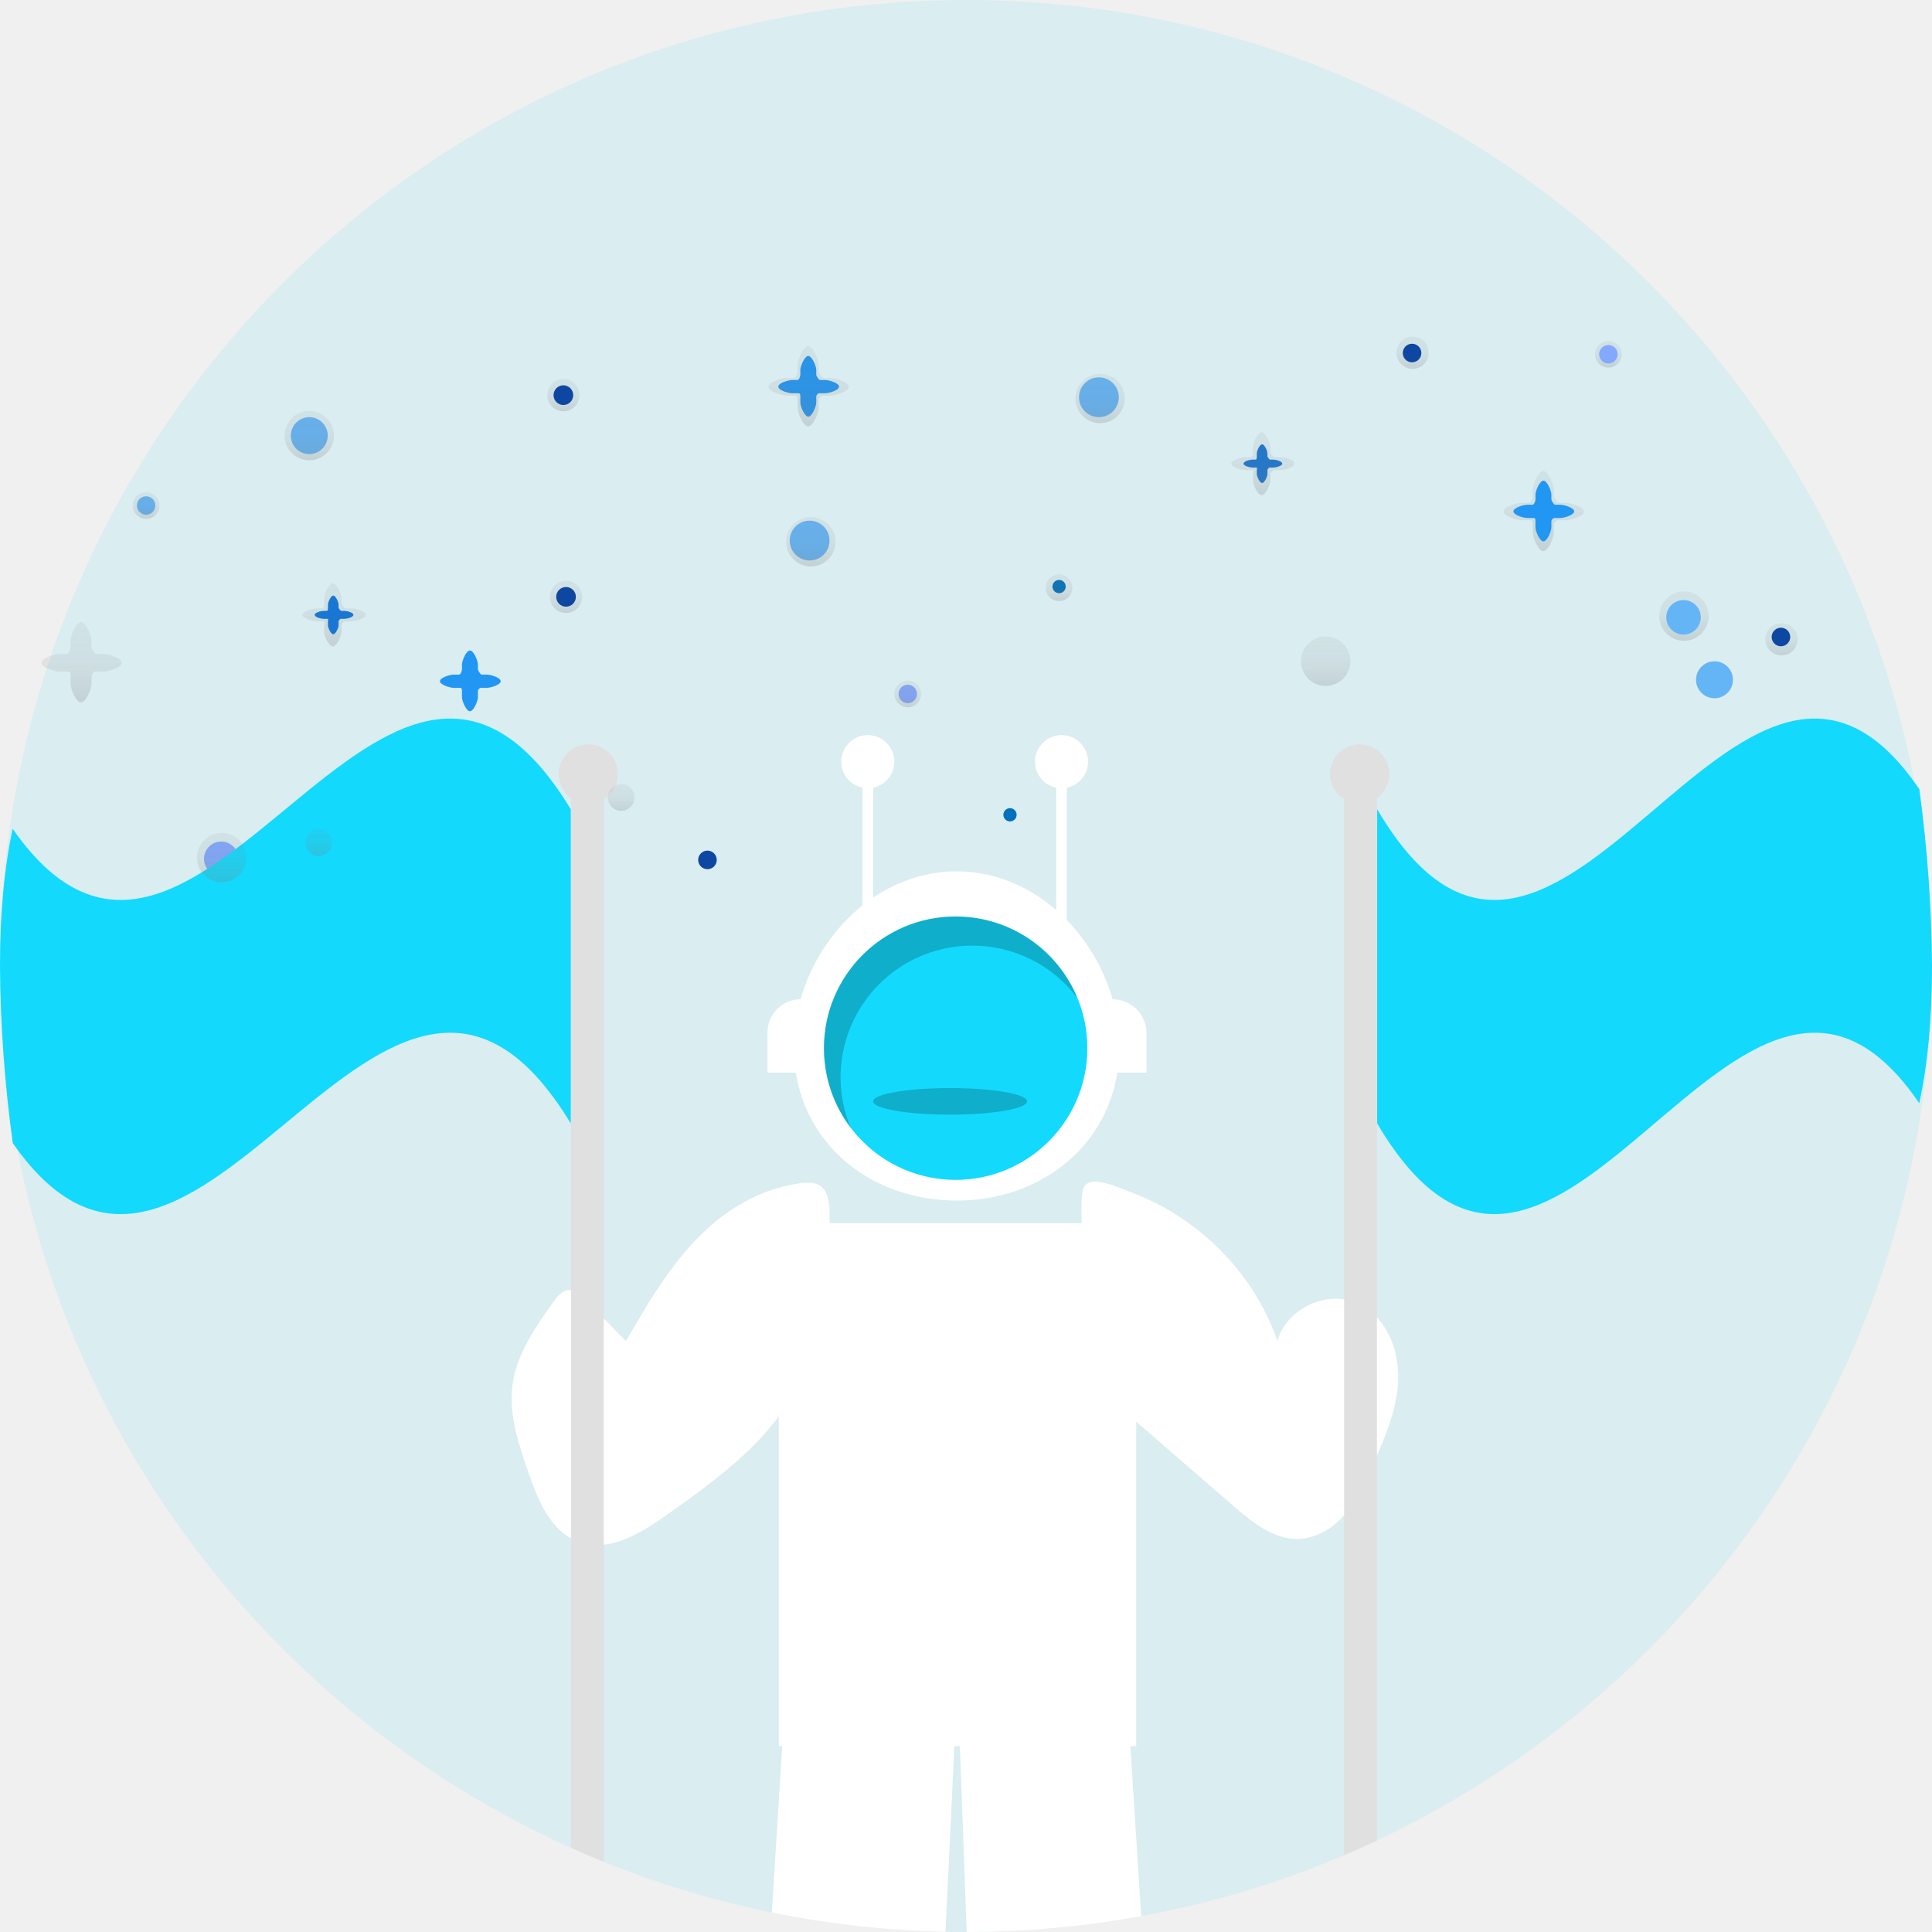
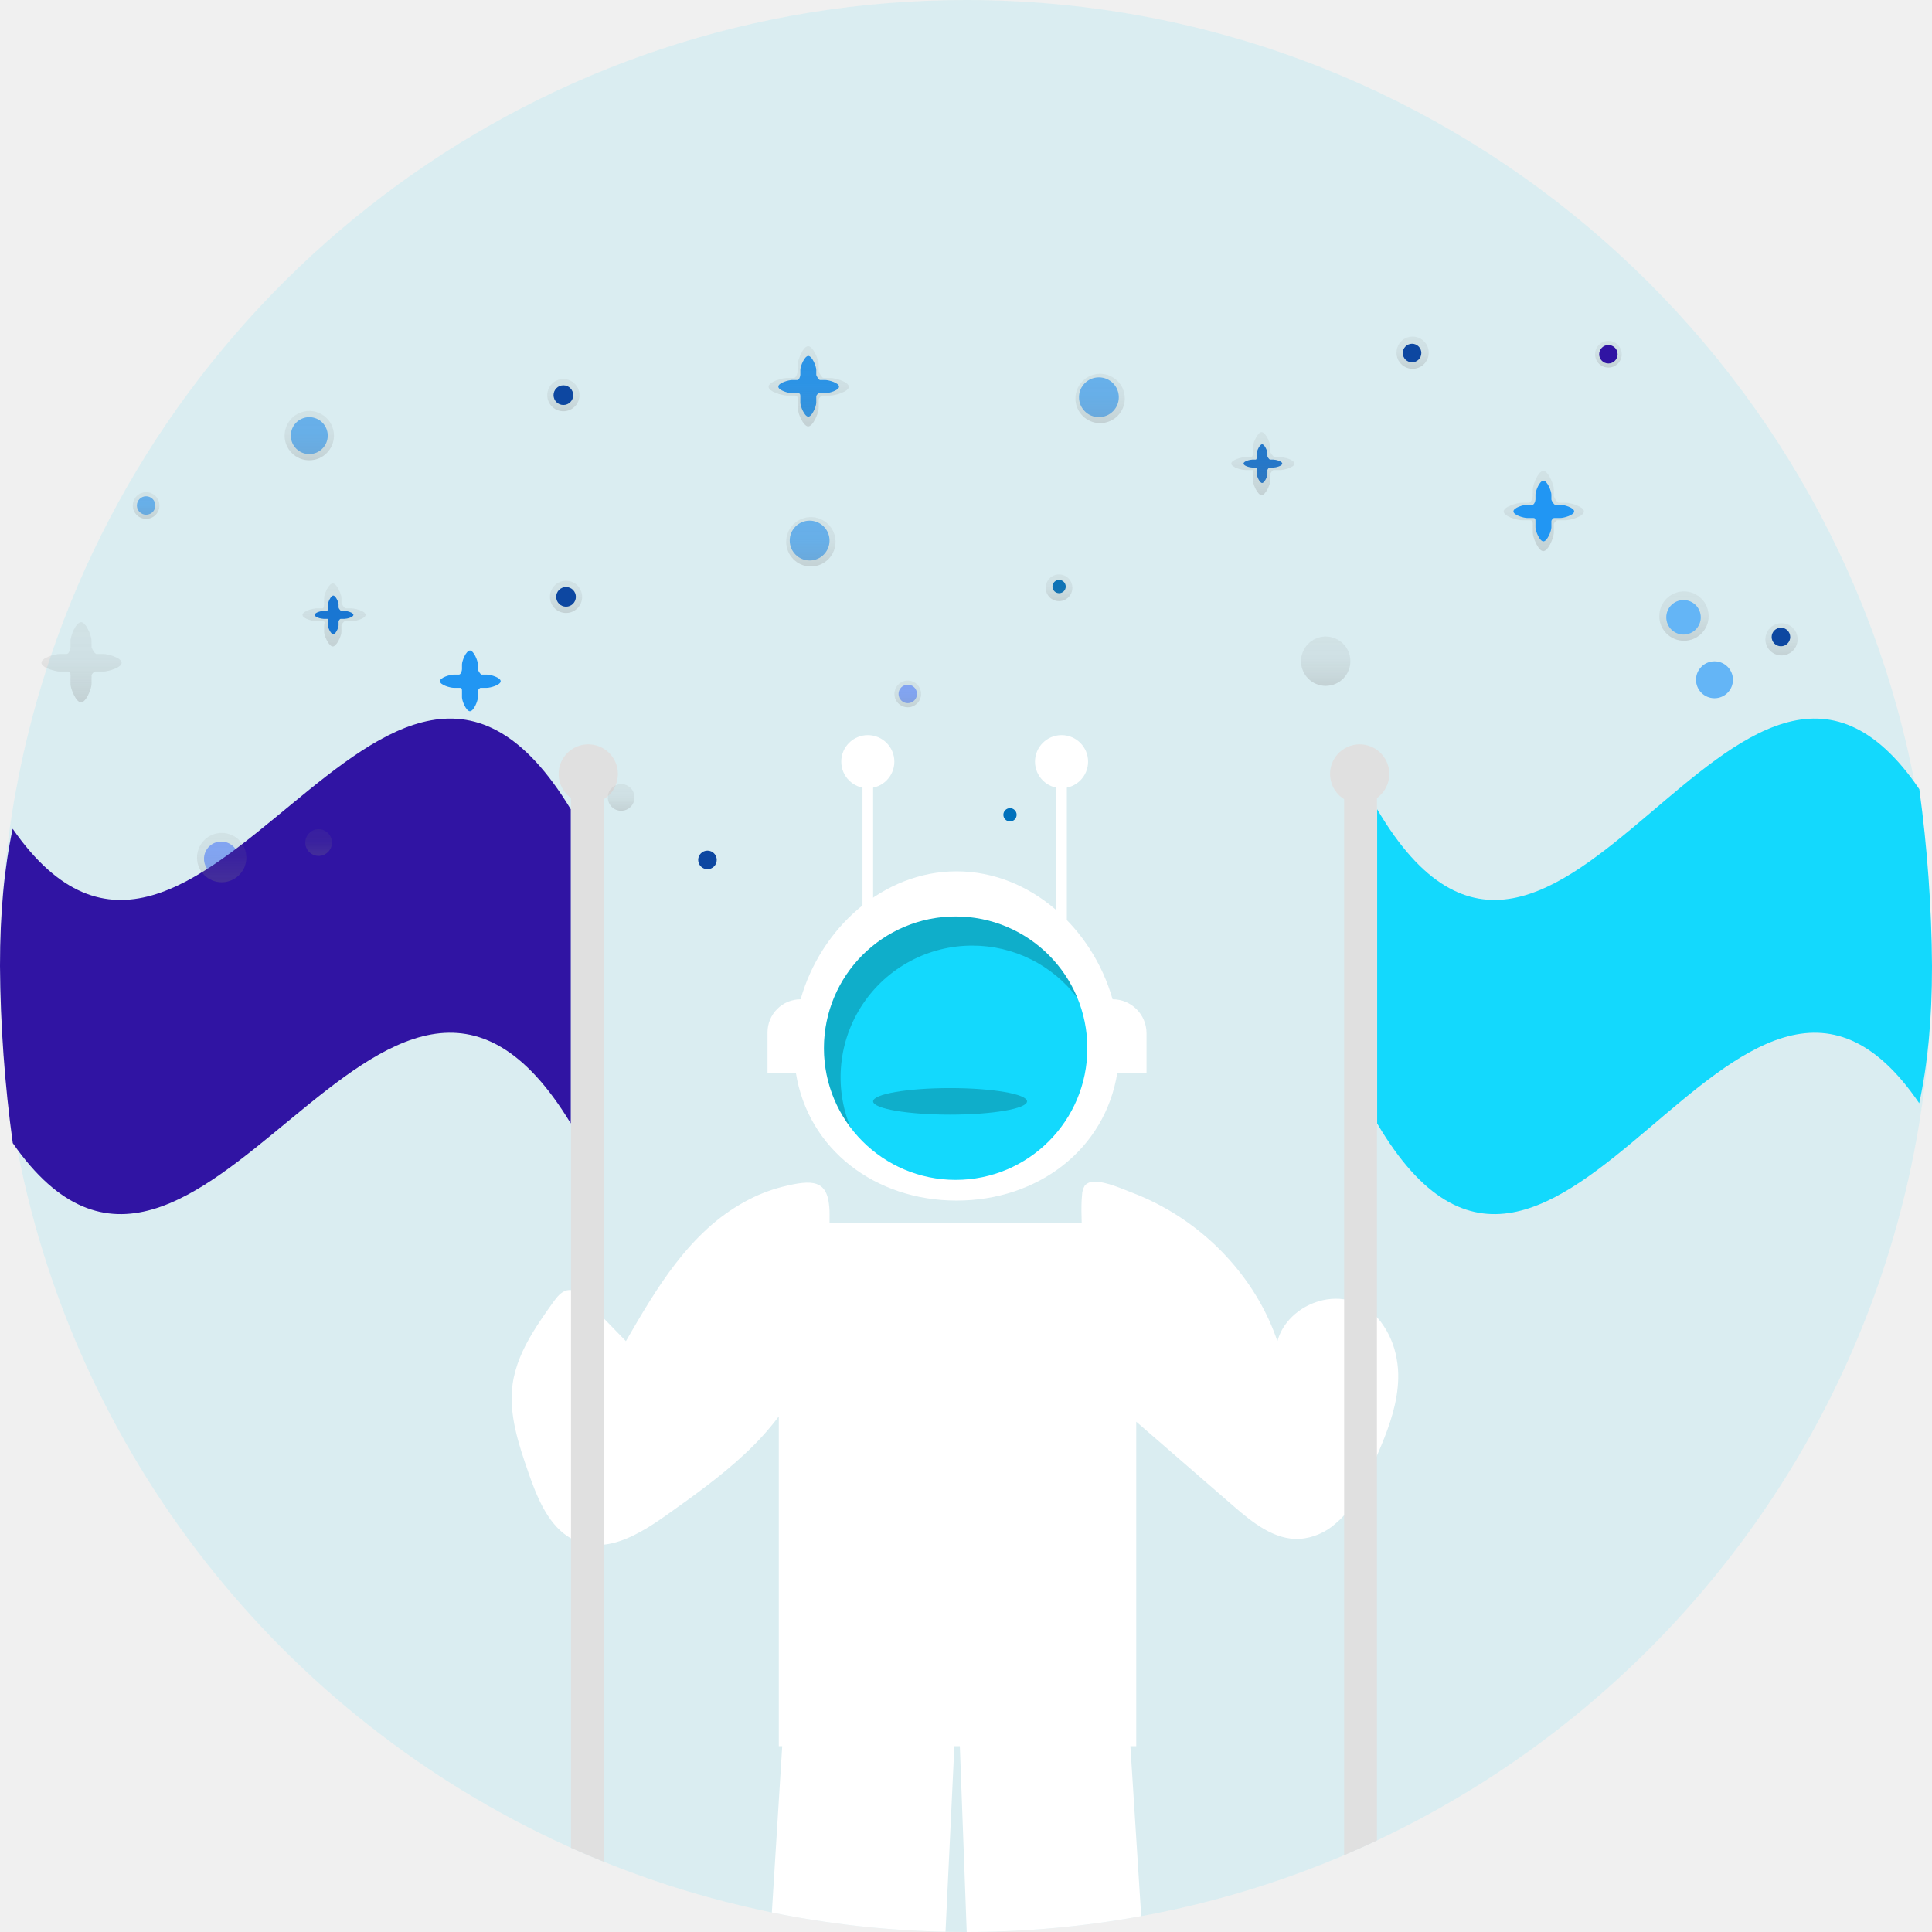
<svg xmlns="http://www.w3.org/2000/svg" xmlns:xlink="http://www.w3.org/1999/xlink" id="f38d0f94-23a8-43eb-bb93-93e646a606c4" data-name="Layer 1" width="728" height="728" viewBox="0 0 728 728">
  <defs>
    <linearGradient id="b4bc5a12-d6f7-4a10-a970-041eb55f3dba" x1="266.721" y1="350.676" x2="266.721" y2="320.446" gradientUnits="userSpaceOnUse">
      <stop offset="0" stop-color="gray" stop-opacity="0.25" />
      <stop offset="0.535" stop-color="gray" stop-opacity="0.12" />
      <stop offset="1" stop-color="gray" stop-opacity="0.1" />
    </linearGradient>
    <linearGradient id="ae34416f-00d0-4d82-8898-13bc62cda4de" x1="540.721" y1="246.676" x2="540.721" y2="216.446" xlink:href="#b4bc5a12-d6f7-4a10-a970-041eb55f3dba" />
    <linearGradient id="bde9d0e3-086e-46a5-9e57-bf92b8f5f234" x1="817.721" y1="293.676" x2="817.721" y2="263.446" xlink:href="#b4bc5a12-d6f7-4a10-a970-041eb55f3dba" />
    <linearGradient id="e5c97b0b-d48e-4d7a-8016-8b86435e36e1" x1="361.871" y1="329.598" x2="361.871" y2="305.824" xlink:href="#b4bc5a12-d6f7-4a10-a970-041eb55f3dba" />
    <linearGradient id="b7d08f71-43f4-4095-96c9-baffa43401dc" x1="711.871" y1="272.598" x2="711.871" y2="248.824" xlink:href="#b4bc5a12-d6f7-4a10-a970-041eb55f3dba" />
    <linearGradient id="bd97b392-9aa7-4641-a6bd-725bd7d7b3ea" x1="212.288" y1="154.969" x2="212.288" y2="142.826" xlink:href="#b4bc5a12-d6f7-4a10-a970-041eb55f3dba" />
    <linearGradient id="ab242aa7-1e8a-4fd9-95e1-036c1d8cfb39" x1="213.288" y1="230.969" x2="213.288" y2="218.826" xlink:href="#b4bc5a12-d6f7-4a10-a970-041eb55f3dba" />
    <linearGradient id="acf55f84-2ff0-4661-973d-4119980e8f20" x1="532.288" y1="138.969" x2="532.288" y2="126.826" xlink:href="#b4bc5a12-d6f7-4a10-a970-041eb55f3dba" />
    <linearGradient id="e392fd56-72db-404c-ac12-80f62311fe79" x1="671.288" y1="246.969" x2="671.288" y2="234.826" xlink:href="#b4bc5a12-d6f7-4a10-a970-041eb55f3dba" />
    <linearGradient id="a46793a6-8246-4f43-a66c-aed8341e26e7" x1="634.538" y1="241.447" x2="634.538" y2="222.849" xlink:href="#b4bc5a12-d6f7-4a10-a970-041eb55f3dba" />
    <linearGradient id="e7927ba0-d558-4723-9031-baaf232641ce" x1="499.538" y1="258.447" x2="499.538" y2="239.849" xlink:href="#b4bc5a12-d6f7-4a10-a970-041eb55f3dba" />
    <linearGradient id="f982fd36-4051-48fb-a2e1-9a6411673f03" x1="414.538" y1="159.447" x2="414.538" y2="140.849" xlink:href="#b4bc5a12-d6f7-4a10-a970-041eb55f3dba" />
    <linearGradient id="b3a76323-2446-4deb-97ae-598e028debf8" x1="305.538" y1="213.447" x2="305.538" y2="194.849" xlink:href="#b4bc5a12-d6f7-4a10-a970-041eb55f3dba" />
    <linearGradient id="e8208f6a-bbdd-4349-9414-f8993ce71372" x1="116.538" y1="173.447" x2="116.538" y2="154.849" xlink:href="#b4bc5a12-d6f7-4a10-a970-041eb55f3dba" />
    <linearGradient id="ab778f5f-949d-41ad-be50-420f48bd634e" x1="83.538" y1="332.447" x2="83.538" y2="313.849" xlink:href="#b4bc5a12-d6f7-4a10-a970-041eb55f3dba" />
    <linearGradient id="a0f4e28c-8c99-44cf-a4be-c2a5344d6d11" x1="606.058" y1="138.508" x2="606.058" y2="128.456" xlink:href="#b4bc5a12-d6f7-4a10-a970-041eb55f3dba" />
    <linearGradient id="afffbbaf-5aff-400b-a5c4-b8b5c923de1d" x1="342.058" y1="266.508" x2="342.058" y2="256.456" xlink:href="#b4bc5a12-d6f7-4a10-a970-041eb55f3dba" />
    <linearGradient id="f7e49974-8afd-4091-abd4-7aabcd1b0071" x1="55.058" y1="195.508" x2="55.058" y2="185.456" xlink:href="#b4bc5a12-d6f7-4a10-a970-041eb55f3dba" />
    <linearGradient id="bb03fb0f-bdf6-44b2-8f81-e92a2a453cde" x1="120.058" y1="322.508" x2="120.058" y2="312.456" xlink:href="#b4bc5a12-d6f7-4a10-a970-041eb55f3dba" />
    <linearGradient id="bac93885-8e57-4c9e-9b9d-56bf7bd46f01" x1="234.058" y1="305.508" x2="234.058" y2="295.456" xlink:href="#b4bc5a12-d6f7-4a10-a970-041eb55f3dba" />
    <linearGradient id="a1705377-2f9f-4436-b0f8-d595ef03a295" x1="399.058" y1="226.508" x2="399.058" y2="216.456" xlink:href="#b4bc5a12-d6f7-4a10-a970-041eb55f3dba" />
  </defs>
  <path d="M964,450a365.939,365.939,0,0,1-4.81,59.32c-.26,1.62-.54,3.24-.83,4.86-20.84,117.17-97.75,214.96-202,264.62-.5.24-1.01.48-1.52.72q-6.105,2.88-12.35,5.54c-1.12.47-2.23.94-3.36,1.4a361.014,361.014,0,0,1-69.93,20.97c-1.06.21-2.12.4-3.18.59A365.283,365.283,0,0,1,600.27,814h-1.01c-1.96,0-3.92-.02-5.87-.07-.37,0-.74,0-1.11-.02a365.116,365.116,0,0,1-65.44-7.26c-1.05-.22-2.1-.44-3.15-.67a359.579,359.579,0,0,1-56.82-17.1c-1.13-.43-2.24-.88-3.36-1.34q-6.24-2.505-12.35-5.26c-.51-.23-1.02-.46-1.52-.69-107.29-48.73-186.76-148-208-267.41-.29-1.62-.57-3.24-.83-4.86a368.101,368.101,0,0,1-.04-118.38c.36-2.25.75-4.51,1.17-6.75a358.92,358.92,0,0,1,11.7-46.44q.75-2.325,1.53-4.65C303.87,189.42,439.86,86,600,86c178.56,0,327.09,128.58,358.06,298.19.42,2.24.81,4.5,1.17,6.75A366.12,366.12,0,0,1,964,450Z" transform="translate(-236 -86)" fill="#13d9fd" opacity="0.1" />
  <path d="M546.894,229.189h-1.942c-.395,0-1.373-1.552-1.373-1.997v-1.804c0-1.408-1.592-5.269-3-5.269s-3,3.862-3,5.269v1.804c0,.635-.49,1.997-1.089,1.997h-1.942c-1.408,0-5.269,1.092-5.269,2.5s3.862,2.5,5.269,2.5h2.315c.733,0,.715.754.715,1.138v2.406c0,1.408,1.592,5.269,3,5.269s3-3.862,3-5.269v-2.406c0-.319.644-1.138.999-1.138h2.315c1.408,0,5.269-1.092,5.269-2.5S548.302,229.189,546.894,229.189Z" transform="translate(-236 -86)" fill="#2196f3" />
  <path d="M274.876,332.428h-2.565c-.522,0-1.814-2.05-1.814-2.639v-2.383c0-1.86-2.104-6.961-3.963-6.961s-3.963,5.101-3.963,6.961v2.383c0,.838-.647,2.639-1.439,2.639h-2.565c-1.86,0-6.961,1.443-6.961,3.303s5.101,3.303,6.961,3.303h3.059c.969,0,.945.996.945,1.504v3.178c0,1.86,2.104,6.961,3.963,6.961s3.963-5.101,3.963-6.961v-3.178c0-.421.85-1.504,1.32-1.504h3.059c1.86,0,6.961-1.443,6.961-3.303S276.735,332.428,274.876,332.428Z" transform="translate(-236 -86)" fill="url(#b4bc5a12-d6f7-4a10-a970-041eb55f3dba)" />
  <path d="M548.876,228.428h-2.565c-.522,0-1.814-2.05-1.814-2.639v-2.383c0-1.86-2.104-6.961-3.963-6.961s-3.963,5.101-3.963,6.961v2.383c0,.838-.647,2.639-1.439,2.639h-2.565c-1.86,0-6.961,1.443-6.961,3.303s5.101,3.303,6.961,3.303h3.059c.969,0,.945.996.945,1.504v3.178c0,1.86,2.104,6.961,3.963,6.961s3.963-5.101,3.963-6.961v-3.178c0-.421.85-1.504,1.32-1.504h3.059c1.86,0,6.961-1.443,6.961-3.303S550.735,228.428,548.876,228.428Z" transform="translate(-236 -86)" fill="url(#ae34416f-00d0-4d82-8898-13bc62cda4de)" />
  <path d="M825.876,275.428h-2.565c-.522,0-1.814-2.05-1.814-2.639v-2.383c0-1.86-2.104-6.961-3.963-6.961s-3.963,5.101-3.963,6.961v2.383c0,.838-.647,2.639-1.439,2.639h-2.565c-1.86,0-6.961,1.443-6.961,3.303s5.101,3.303,6.961,3.303h3.059c.969,0,.945.996.945,1.504v3.178c0,1.86,2.104,6.961,3.963,6.961s3.963-5.101,3.963-6.961v-3.178c0-.421.85-1.504,1.32-1.504h3.059c1.86,0,6.961-1.443,6.961-3.303S827.735,275.428,825.876,275.428Z" transform="translate(-236 -86)" fill="url(#bde9d0e3-086e-46a5-9e57-bf92b8f5f234)" />
  <path d="M715.805,259.189h-1.237c-.252,0-.989-.979-.989-1.263v-1.15c0-.897-1.103-3.358-2-3.358s-2,2.461-2,3.358v1.15c0,.404-.023,1.263-.404,1.263h-1.237c-.897,0-3.358.603-3.358,1.5s2.461,1.5,3.358,1.5h1.476c.467,0,.166.677.166.922v1.533c0,.897,1.103,3.358,2,3.358s2-2.461,2-3.358V263.111c0-.203.524-.922.75-.922h1.476c.897,0,3.358-.603,3.358-1.5S716.702,259.189,715.805,259.189Z" transform="translate(-236 -86)" fill="#1976d2" />
  <path d="M368.284,315.231h-2.017c-.411,0-1.612-1.596-1.612-2.058v-1.874c0-1.462-1.798-5.474-3.26-5.474s-3.26,4.012-3.26,5.474v1.874c0,.659-.037,2.058-.659,2.058h-2.017c-1.462,0-5.474.983-5.474,2.445s4.012,2.445,5.474,2.445h2.405c.762,0,.271,1.104.271,1.503v2.499c0,1.462,1.798,5.474,3.26,5.474s3.26-4.012,3.26-5.474V321.624c0-.331.854-1.503,1.223-1.503h2.405c1.462,0,5.474-.983,5.474-2.445S369.746,315.231,368.284,315.231Z" transform="translate(-236 -86)" fill="url(#e5c97b0b-d48e-4d7a-8016-8b86435e36e1)" />
  <path d="M718.284,258.231h-2.017c-.411,0-1.612-1.596-1.612-2.058v-1.874c0-1.462-1.798-5.474-3.26-5.474s-3.26,4.012-3.26,5.474v1.874c0,.659-.037,2.058-.659,2.058h-2.017c-1.462,0-5.474.983-5.474,2.445s4.012,2.445,5.474,2.445h2.405c.762,0,.271,1.104.271,1.503v2.499c0,1.462,1.798,5.474,3.26,5.474s3.26-4.012,3.26-5.474V264.624c0-.331.854-1.503,1.223-1.503h2.405c1.462,0,5.474-.983,5.474-2.445S719.746,258.231,718.284,258.231Z" transform="translate(-236 -86)" fill="url(#b7d08f71-43f4-4095-96c9-baffa43401dc)" />
  <path d="M365.805,316.189h-1.237c-.252,0-.989-.979-.989-1.263v-1.15c0-.897-1.103-3.358-2-3.358s-2,2.461-2,3.358v1.15c0,.404-.023,1.263-.404,1.263h-1.237c-.897,0-3.358.603-3.358,1.5s2.461,1.5,3.358,1.5h1.476c.467,0,.166.677.166.922v1.533c0,.897,1.103,3.358,2,3.358s2-2.461,2-3.358V320.111c0-.203.524-.922.75-.922h1.476c.897,0,3.358-.603,3.358-1.5S366.702,316.189,365.805,316.189Z" transform="translate(-236 -86)" fill="#1976d2" />
  <circle cx="414.079" cy="149.689" r="7.5" fill="#64b5f6" />
  <circle cx="399.079" cy="221.023" r="2.5" fill="#0071bc" />
  <circle cx="116.538" cy="164.148" r="6.958" fill="#64b5f6" />
  <circle cx="55.058" cy="190.482" r="3.479" fill="#64b5f6" />
  <circle cx="342.058" cy="261.482" r="3.479" fill="#82a9ff" />
  <circle cx="83.371" cy="323.606" r="6.5" fill="#82a9ff" />
  <circle cx="212.288" cy="148.898" r="6.072" fill="url(#bd97b392-9aa7-4641-a6bd-725bd7d7b3ea)" />
  <circle cx="213.288" cy="224.898" r="6.072" fill="url(#ab242aa7-1e8a-4fd9-95e1-036c1d8cfb39)" />
  <circle cx="532.288" cy="132.898" r="6.072" fill="url(#acf55f84-2ff0-4661-973d-4119980e8f20)" />
  <circle cx="671.288" cy="240.898" r="6.072" fill="url(#e392fd56-72db-404c-ac12-80f62311fe79)" />
  <circle cx="212.288" cy="148.898" r="3.708" fill="#0d47a1" />
  <circle cx="305.079" cy="203.689" r="7.5" fill="#64b5f6" />
  <path d="M762.87,605.58c-.24,8.8-3.1,17.21-6.51,25.38-.5,1.2-1.01,2.39-1.52,3.57q-.795,1.8-1.59,3.6c-2.78,6.28-5.62,12.65-10,17.94-.25.3-.5.6-.76.89a31.239,31.239,0,0,1-3.36,3.25,22.984,22.984,0,0,1-13.35,5.67c-9.54.5-17.81-6.15-25.03-12.42Q687.835,642.27,674.92,631.05c-2.96-2.56-10.14-8.79-10.77-9.34V743.97h-2.21l1.32,20.71,2.76,43.34A365.283,365.283,0,0,1,600.27,814l-1.82-49.25-.52-14.03-.25-6.75h-2.06l-.18,3.67-.81,17.11-2.35,49.16a365.116,365.116,0,0,1-65.44-7.26l2.61-41.91,1.3-20.77h-1.29V619.73a108.32,108.32,0,0,1-12.72,14.04c-9.06,8.5-19.38,15.89-29.53,23.09-6.16,4.37-13.17,8.88-20.34,10.61a26.281,26.281,0,0,1-3.36.59,20.401,20.401,0,0,1-9.35-1.01,18.63,18.63,0,0,1-3-1.38c-.53-.29-1.03-.6-1.52-.93-7.49-5.11-11.43-14.91-14.52-23.82-3.74-10.8-7.54-22.11-5.95-33.43.97-6.85,3.83-13.14,7.41-19.11,2.43-4.05,5.19-7.95,7.92-11.77,1.31-1.83,2.89-3.81,4.98-4.37h.01l.15-.03a3.972,3.972,0,0,1,.77-.11,6.145,6.145,0,0,1,.75.02c2.09.25,3.86,1.92,5.37,3.47q3.495,3.6,6.98,7.19,1.68,1.725,3.36,3.45c.18.19.36.38.55.57,1.48,1.52,2.95,3.04,4.43,4.56,2.89-4.99,5.8-10.01,8.87-14.92,6.24-10,13.14-19.54,21.81-27.47a72.412,72.412,0,0,1,14.21-10.2,59.706,59.706,0,0,1,14.13-5.59c5.68-1.42,9.91-2.07,12.81-1.05,2.28.8,3.74,2.65,4.43,5.98a.296.296,0,0,1,.02.1,27.974,27.974,0,0,1,.46,5.35c0,1.11,0,2.22-.01,3.34H643.6c-.09-2.88-.17-6.04-.02-8.69.03-.64.08-1.25.14-1.82a7.546,7.546,0,0,1,1.08-3.73,4.727,4.727,0,0,1,3.69-1.38c4.38-.06,10.71,2.85,13.81,4.01a90.926,90.926,0,0,1,12.62,5.88c19.54,10.94,35.22,28.95,42.42,50.22a19.552,19.552,0,0,1,3.7-7.21,22.33,22.33,0,0,1,3.97-3.86,24.348,24.348,0,0,1,7.94-4,22.426,22.426,0,0,1,6.18-.95,19.832,19.832,0,0,1,3.36.22,18.985,18.985,0,0,1,5.21,1.53,22.579,22.579,0,0,1,7.14,5.24c.54.58,1.04,1.18,1.52,1.8a32.144,32.144,0,0,1,5.92,13.85A35.798,35.798,0,0,1,762.87,605.58Z" transform="translate(-236 -86)" fill="#fff" />
  <path d="M655.223,462.536h0c-7.537-26.653-30.989-48.206-58.77-48.206s-51.232,21.552-58.769,48.206h0a12.476,12.476,0,0,0-12.476,12.476V490.183h10.673c4.596,28.99,29.962,48.206,60.572,48.206s55.976-19.215,60.573-48.206h10.995V475.334A12.798,12.798,0,0,0,655.223,462.536Z" transform="translate(-236 -86)" fill="#fff" />
  <circle cx="360.099" cy="394.967" r="49.624" fill="#13d9fd" />
  <path d="M759.5,377.64a11.08,11.08,0,0,1-2.13,6.55,10.909,10.909,0,0,1-2.44,2.45.548.548,0,0,1-.09.07V779.52q-6.105,2.88-12.35,5.54V387.14a11.159,11.159,0,1,1,17.01-9.5Z" transform="translate(-236 -86)" fill="#e0e0e0" />
  <path d="M964,450c0,20.239-1.64,37.088-4.81,51.705C891.103,401.646,823.017,624.976,754.93,509.32V390.94c68.1,115.679,136.2-107.761,204.3-7.557A519.223,519.223,0,0,1,964,450Z" transform="translate(-236 -86)" fill="#13d9fd" />
  <path d="M468.83,377.64a11.023,11.023,0,0,1-3.77,8.34,10.264,10.264,0,0,1-1.55,1.16v400.4q-6.24-2.505-12.35-5.26V386.71a.548.548,0,0,1-.09-.07,10.909,10.909,0,0,1-2.44-2.45,11.161,11.161,0,1,1,20.2-6.55Z" transform="translate(-236 -86)" fill="#e0e0e0" />
-   <path d="M451.07,390.94q0,59.19,0,118.38c-70.087-115.732-140.173,107.968-210.26,7.418A515.229,515.229,0,0,1,236,450c0-20.146,1.63-37.023,4.77-51.7C310.87,498.993,380.97,275.186,451.07,390.94Z" transform="translate(-236 -86)" fill="#13d9fd" />
+   <path d="M451.07,390.94q0,59.19,0,118.38c-70.087-115.732-140.173,107.968-210.26,7.418A515.229,515.229,0,0,1,236,450c0-20.146,1.63-37.023,4.77-51.7C310.87,498.993,380.97,275.186,451.07,390.94Z" transform="translate(-236 -86)" fill="#3014a3" />
  <path d="M602.363,442.306a49.542,49.542,0,0,1,39.617,19.745,49.625,49.625,0,1,0-85.498,48.795,49.633,49.633,0,0,1,45.881-68.54Z" transform="translate(-236 -86)" opacity="0.2" />
  <path d="M419.394,340.189h-1.942c-.395,0-1.373-1.552-1.373-1.997v-1.804c0-1.408-1.592-5.269-3-5.269s-3,3.862-3,5.269v1.804c0,.635-.49,1.997-1.089,1.997h-1.942c-1.408,0-5.269,1.092-5.269,2.5s3.862,2.5,5.269,2.5h2.315c.733,0,.715.754.715,1.138v2.406c0,1.408,1.592,5.269,3,5.269s3-3.862,3-5.269v-2.406c0-.319.644-1.138.999-1.138h2.315c1.408,0,5.269-1.092,5.269-2.5S420.802,340.189,419.394,340.189Z" transform="translate(-236 -86)" fill="#2196f3" />
  <circle cx="266.579" cy="324.023" r="3.5" fill="#0d47a1" />
  <circle cx="646.038" cy="256.148" r="6.958" fill="#64b5f6" />
  <circle cx="380.579" cy="307.023" r="2.5" fill="#0071bc" />
  <circle cx="213.288" cy="224.898" r="3.708" fill="#0d47a1" />
  <path d="M823.894,276.189h-1.942c-.395,0-1.373-1.552-1.373-1.997v-1.804c0-1.408-1.592-5.269-3-5.269s-3,3.862-3,5.269v1.804c0,.635-.49,1.997-1.089,1.997h-1.942c-1.408,0-5.269,1.092-5.269,2.5s3.862,2.5,5.269,2.5h2.315c.733,0,.715.754.715,1.138v2.406c0,1.408,1.592,5.269,3,5.269s3-3.862,3-5.269v-2.406c0-.319.644-1.138.999-1.138h2.315c1.408,0,5.269-1.092,5.269-2.5S825.302,276.189,823.894,276.189Z" transform="translate(-236 -86)" fill="#2196f3" />
  <circle cx="671.079" cy="240.023" r="3.5" fill="#0d47a1" />
  <circle cx="532.079" cy="133.023" r="3.5" fill="#0d47a1" />
  <circle cx="634.538" cy="232.148" r="9.299" fill="url(#a46793a6-8246-4f43-a66c-aed8341e26e7)" />
  <circle cx="499.538" cy="249.148" r="9.299" fill="url(#e7927ba0-d558-4723-9031-baaf232641ce)" />
  <circle cx="414.538" cy="150.148" r="9.299" fill="url(#f982fd36-4051-48fb-a2e1-9a6411673f03)" />
  <circle cx="305.538" cy="204.148" r="9.299" fill="url(#b3a76323-2446-4deb-97ae-598e028debf8)" />
  <circle cx="116.538" cy="164.148" r="9.299" fill="url(#e8208f6a-bbdd-4349-9414-f8993ce71372)" />
  <circle cx="83.538" cy="323.148" r="9.299" fill="url(#ab778f5f-949d-41ad-be50-420f48bd634e)" />
  <circle cx="606.058" cy="133.482" r="5.026" fill="url(#a0f4e28c-8c99-44cf-a4be-c2a5344d6d11)" />
  <circle cx="342.058" cy="261.482" r="5.026" fill="url(#afffbbaf-5aff-400b-a5c4-b8b5c923de1d)" />
  <circle cx="55.058" cy="190.482" r="5.026" fill="url(#f7e49974-8afd-4091-abd4-7aabcd1b0071)" />
  <circle cx="120.058" cy="317.482" r="5.026" fill="url(#bb03fb0f-bdf6-44b2-8f81-e92a2a453cde)" />
  <circle cx="234.058" cy="300.482" r="5.026" fill="url(#bac93885-8e57-4c9e-9b9d-56bf7bd46f01)" />
  <circle cx="399.058" cy="221.482" r="5.026" fill="url(#a1705377-2f9f-4436-b0f8-d595ef03a295)" />
-   <circle cx="606.058" cy="133.482" r="3.479" fill="#82a9ff" />
+   <circle cx="606.058" cy="133.482" r="3.479" fill="#3014a3" />
  <circle cx="634.371" cy="232.606" r="6.5" fill="#64b5f6" />
  <ellipse cx="358" cy="415" rx="29" ry="5" opacity="0.2" />
  <rect x="325" y="287" width="4" height="63" fill="#fff" />
  <rect x="398" y="292" width="4" height="63" fill="#fff" />
  <circle cx="327" cy="287" r="10" fill="#fff" />
  <circle cx="400" cy="287" r="10" fill="#fff" />
</svg>
